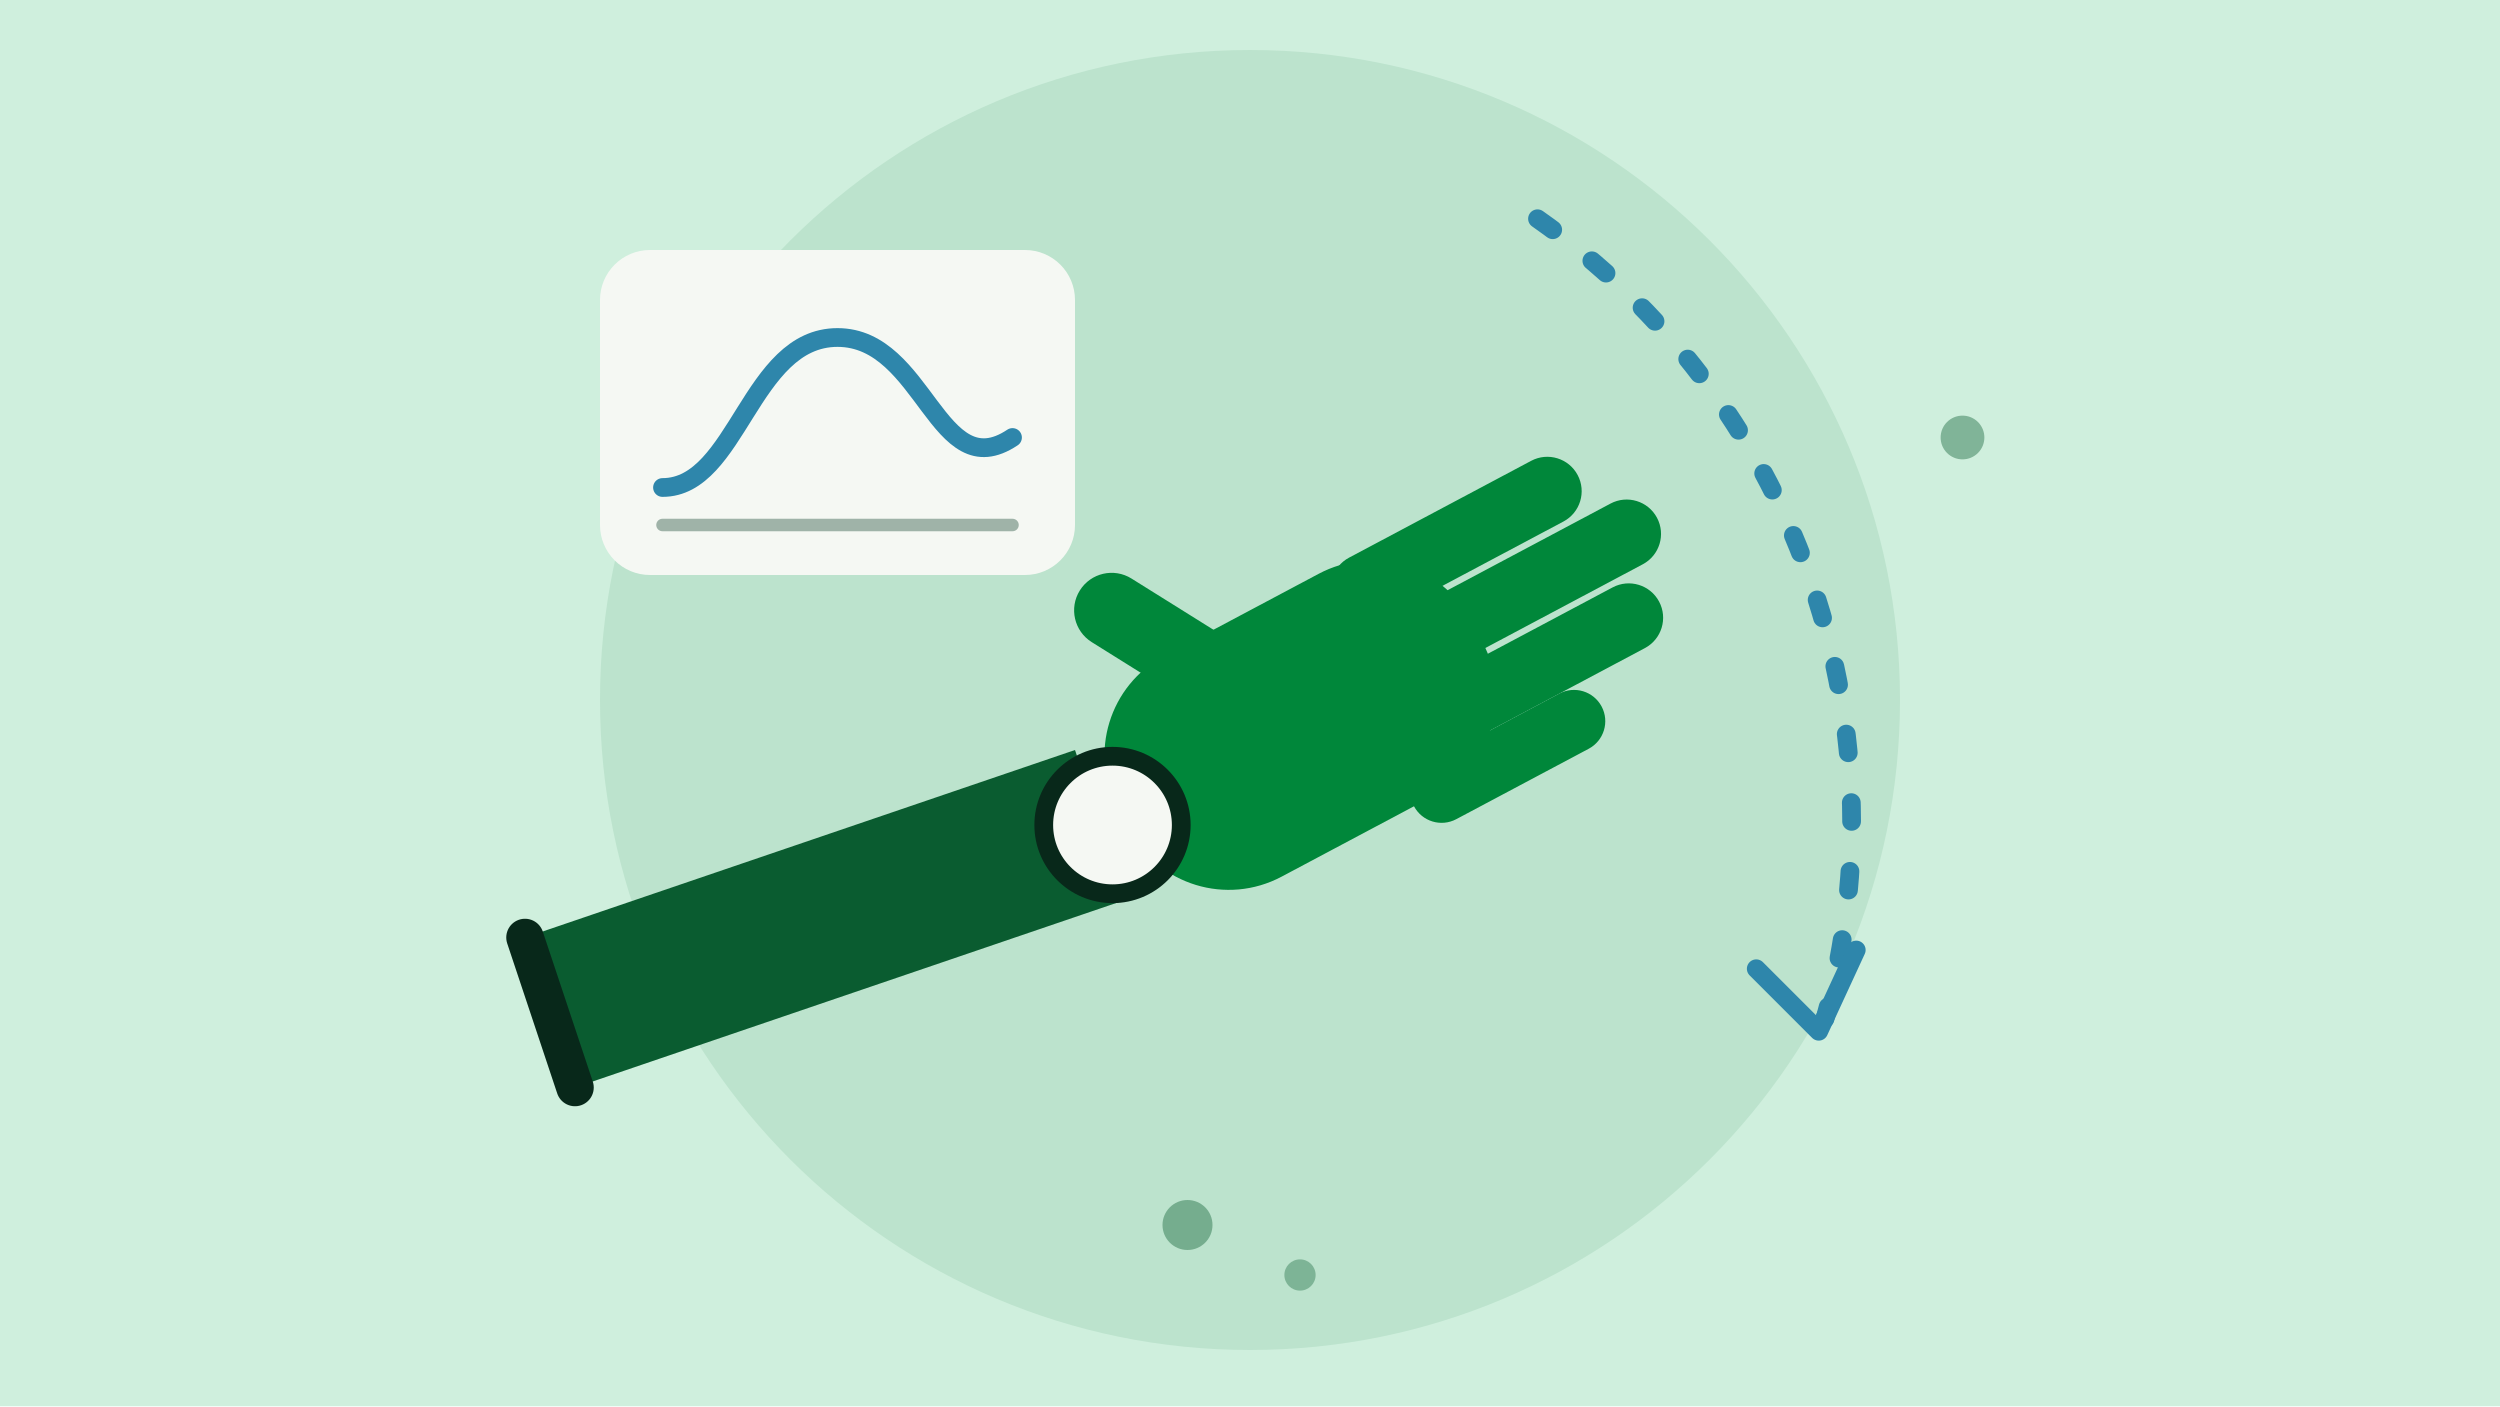
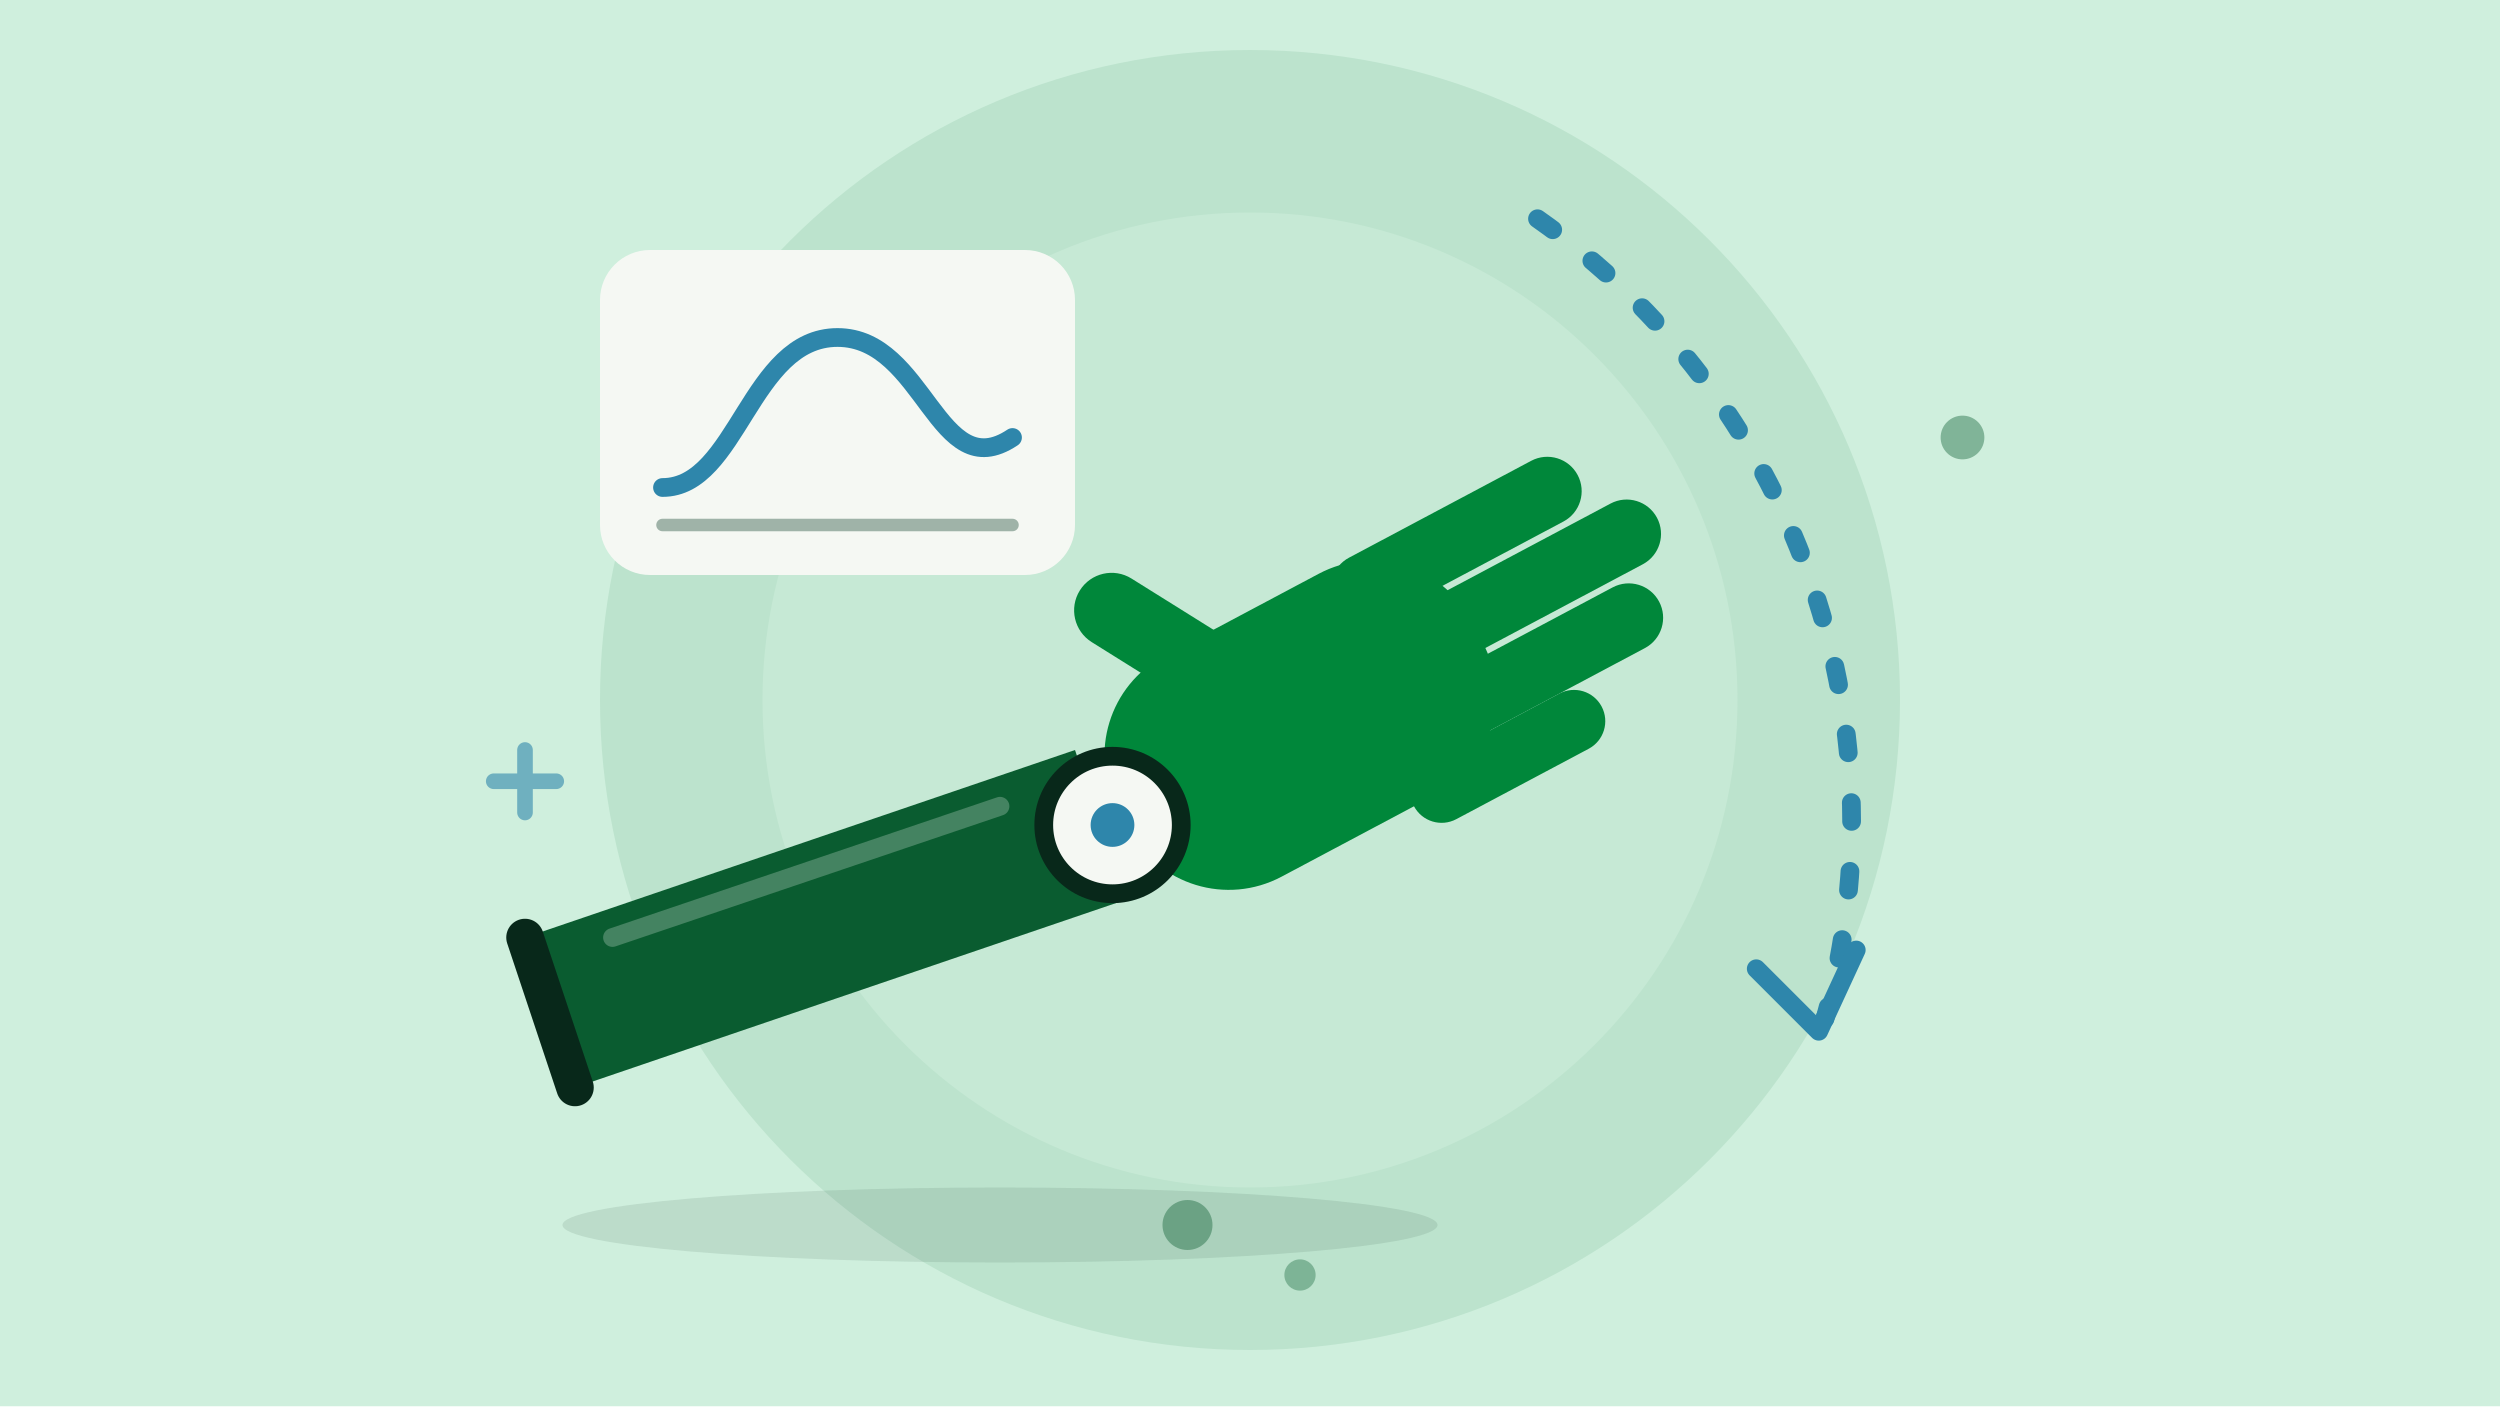
<svg xmlns="http://www.w3.org/2000/svg" viewBox="0 0 400 225" role="img" aria-label="Ilustración de un antebrazo y una mano con el movimiento de la muñeca medido">
  <rect width="400" height="225" fill="#CFEFDD" />
  <circle cx="200" cy="112" r="104" fill="#BCE3CD" />
+   <circle cx="200" cy="112" r="78" fill="#C6E9D5" />
  <path d="M84 150 L172 120 L180 144 L92 174 Z" fill="#0A5C30" />
  <path d="M84 150 L92 174" stroke="#08281A" stroke-width="6" stroke-linecap="round" />
+   <path d="M98 150 L160 129" stroke="#F5F8F3" stroke-width="3" stroke-linecap="round" opacity=".25" />
+   <ellipse cx="160" cy="196" rx="70" ry="6" fill="#08281A" opacity=".1" />
  <g transform="translate(178,132) rotate(-28)">
    <rect x="2" y="-20" width="64" height="40" rx="18" fill="#00873A" />
    <rect x="48" y="-20" width="44" height="11" rx="5.5" fill="#00873A" />
    <rect x="52" y="-8" width="48" height="11" rx="5.5" fill="#00873A" />
    <rect x="50" y="4" width="44" height="11" rx="5.5" fill="#00873A" />
    <rect x="44" y="15" width="34" height="10" rx="5" fill="#00873A" />
    <rect x="16" y="-38" width="12" height="34" rx="6" transform="rotate(-30 22 -20)" fill="#00873A" />
  </g>
  <circle cx="178" cy="132" r="11" fill="#F5F8F3" stroke="#08281A" stroke-width="3" />
+   <circle cx="178" cy="132" r="3.5" fill="#2E86AB" />
  <path d="M246 35 A118 118 0 0 1 292 163" fill="none" stroke="#2E86AB" stroke-width="3" stroke-dasharray="3 8" stroke-linecap="round" />
  <path d="M281 155 L291 165 L297 152" fill="none" stroke="#2E86AB" stroke-width="3" stroke-linecap="round" stroke-linejoin="round" />
  <g transform="translate(96,40)">
    <rect width="76" height="52" rx="8" fill="#F5F8F3" />
    <path d="M10 38 C22 38, 24 14, 38 14 S54 38, 66 30" fill="none" stroke="#2E86AB" stroke-width="3" stroke-linecap="round" />
    <line x1="10" y1="44" x2="66" y2="44" stroke="#9FB3A8" stroke-width="2" stroke-linecap="round" />
  </g>
  <g fill="#0A5C30">
    <circle cx="190" cy="196" r="4" opacity=".4" />
    <circle cx="208" cy="204" r="2.5" opacity=".35" />
    <circle cx="314" cy="70" r="3.5" opacity=".4" />
  </g>
+   <path d="M84 120 v10 M79 125 h10" stroke="#2E86AB" stroke-width="2.5" stroke-linecap="round" opacity=".6" />
</svg>
